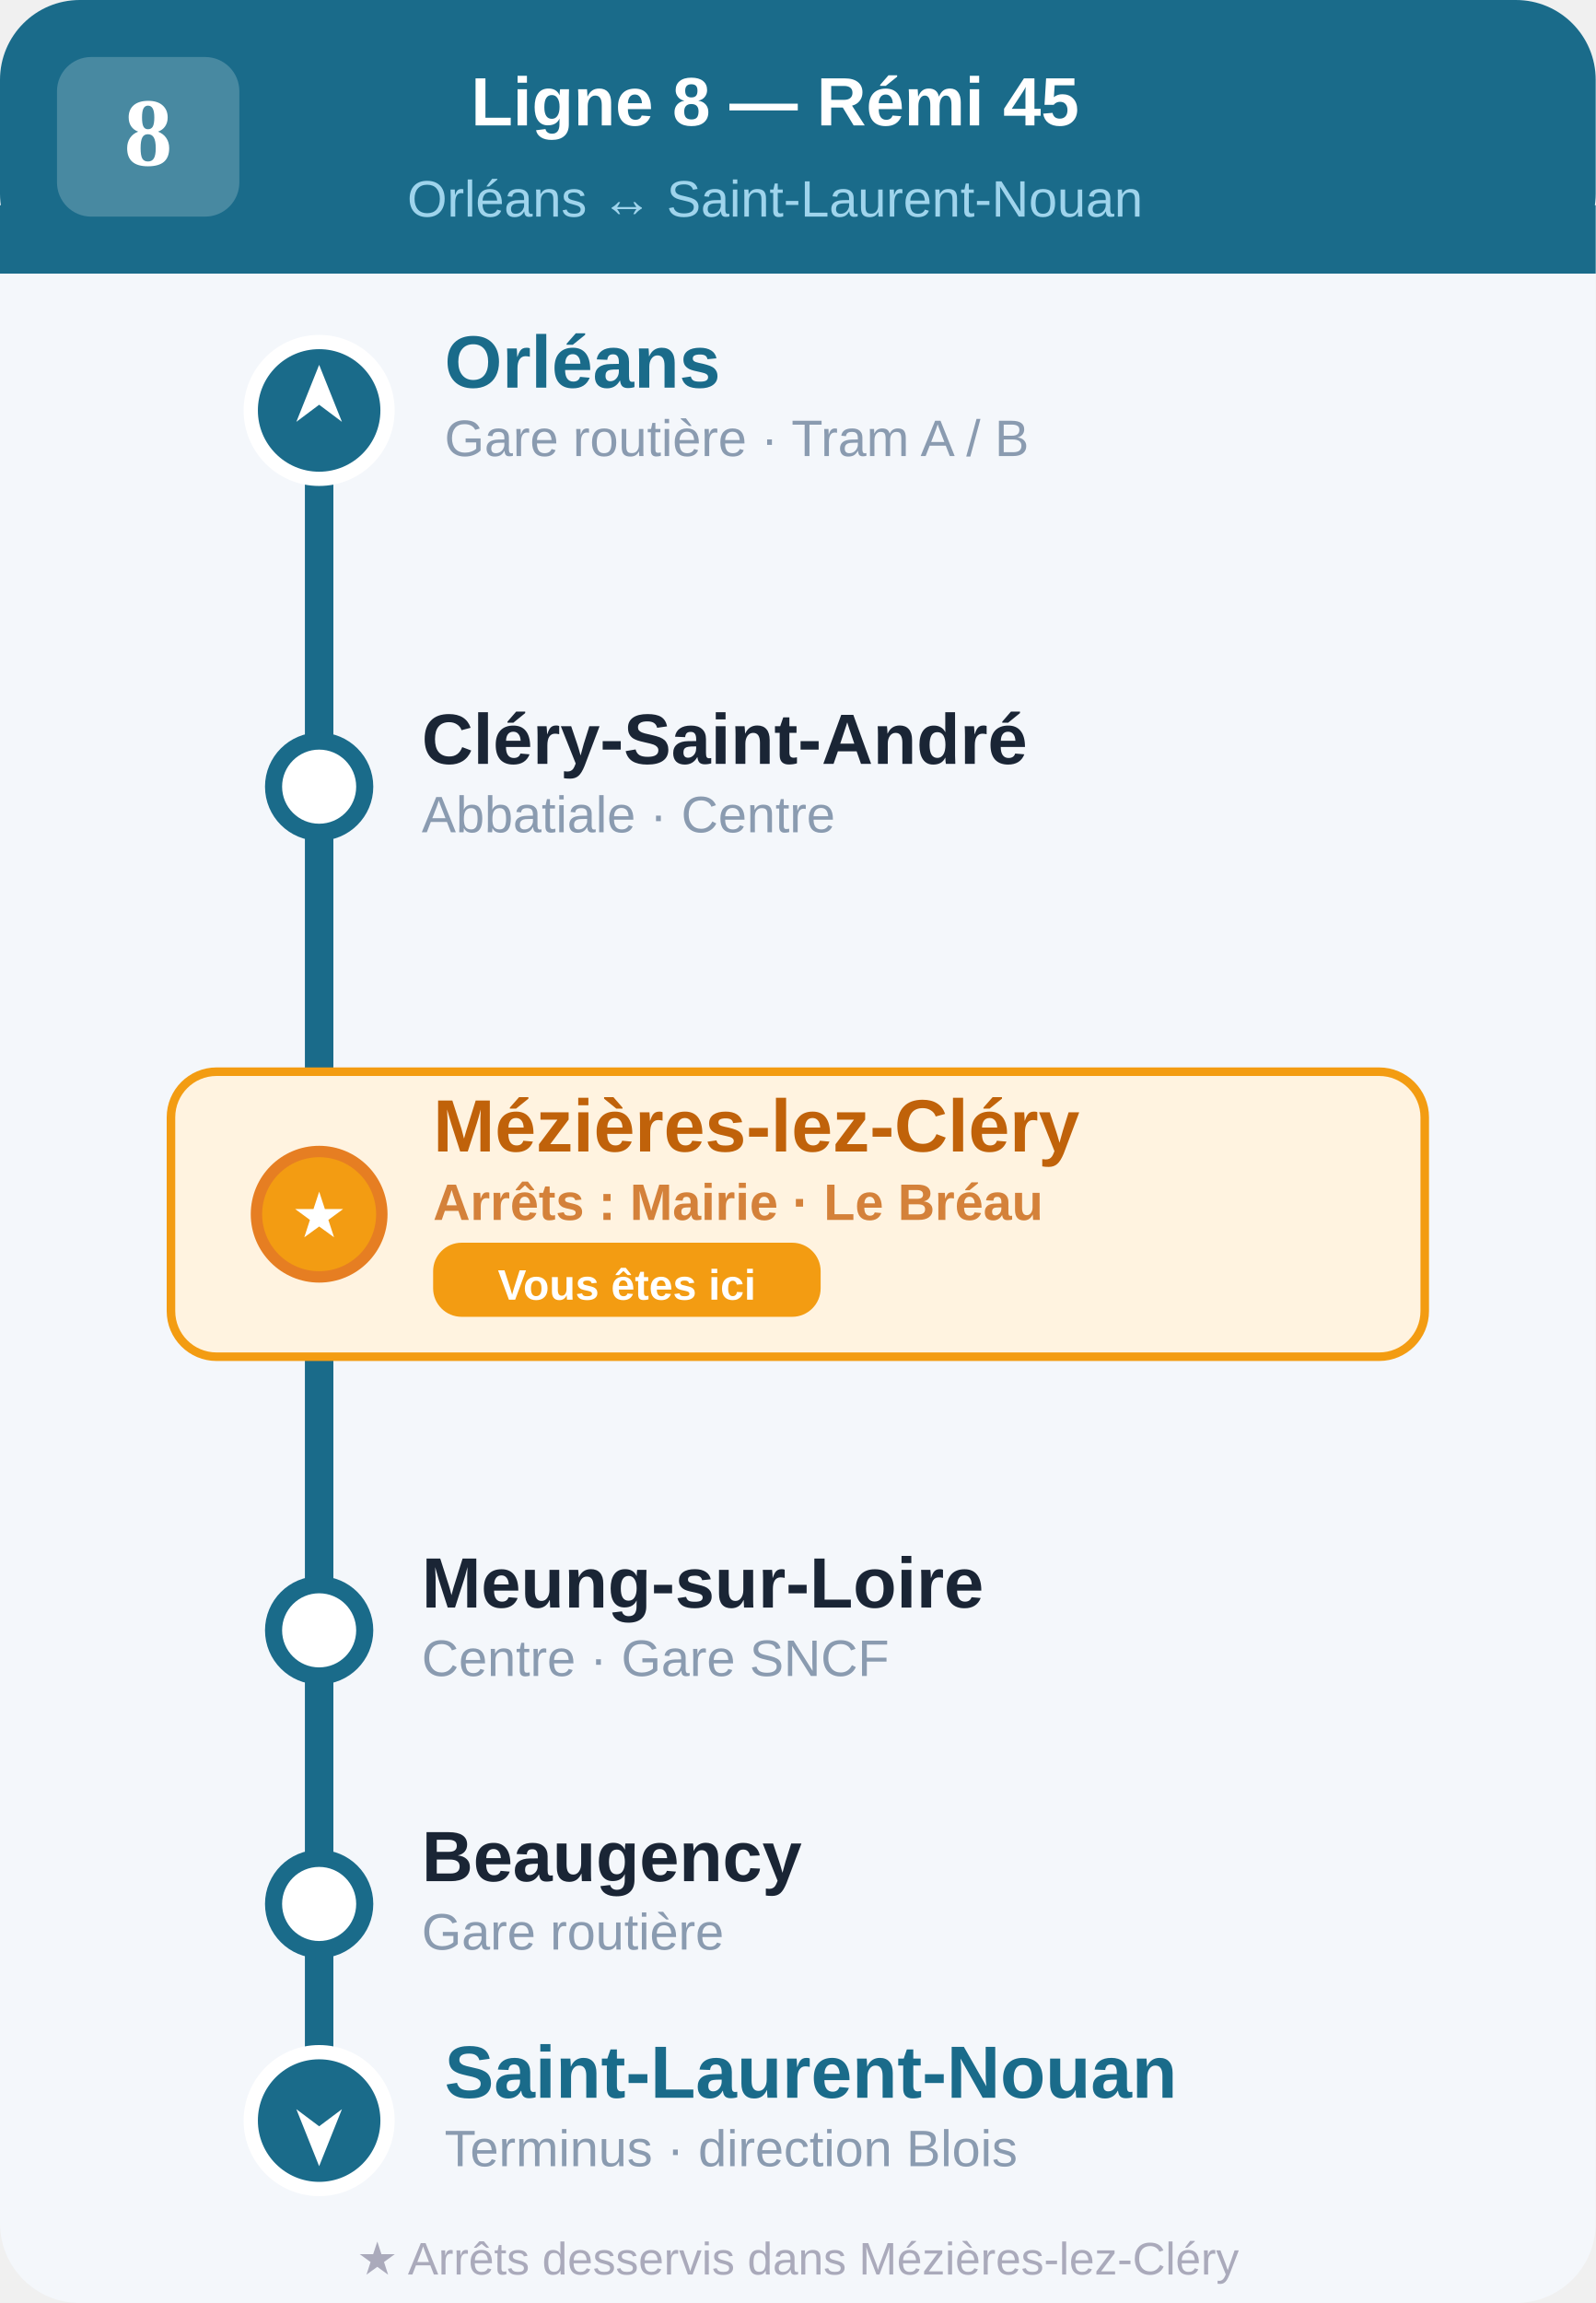
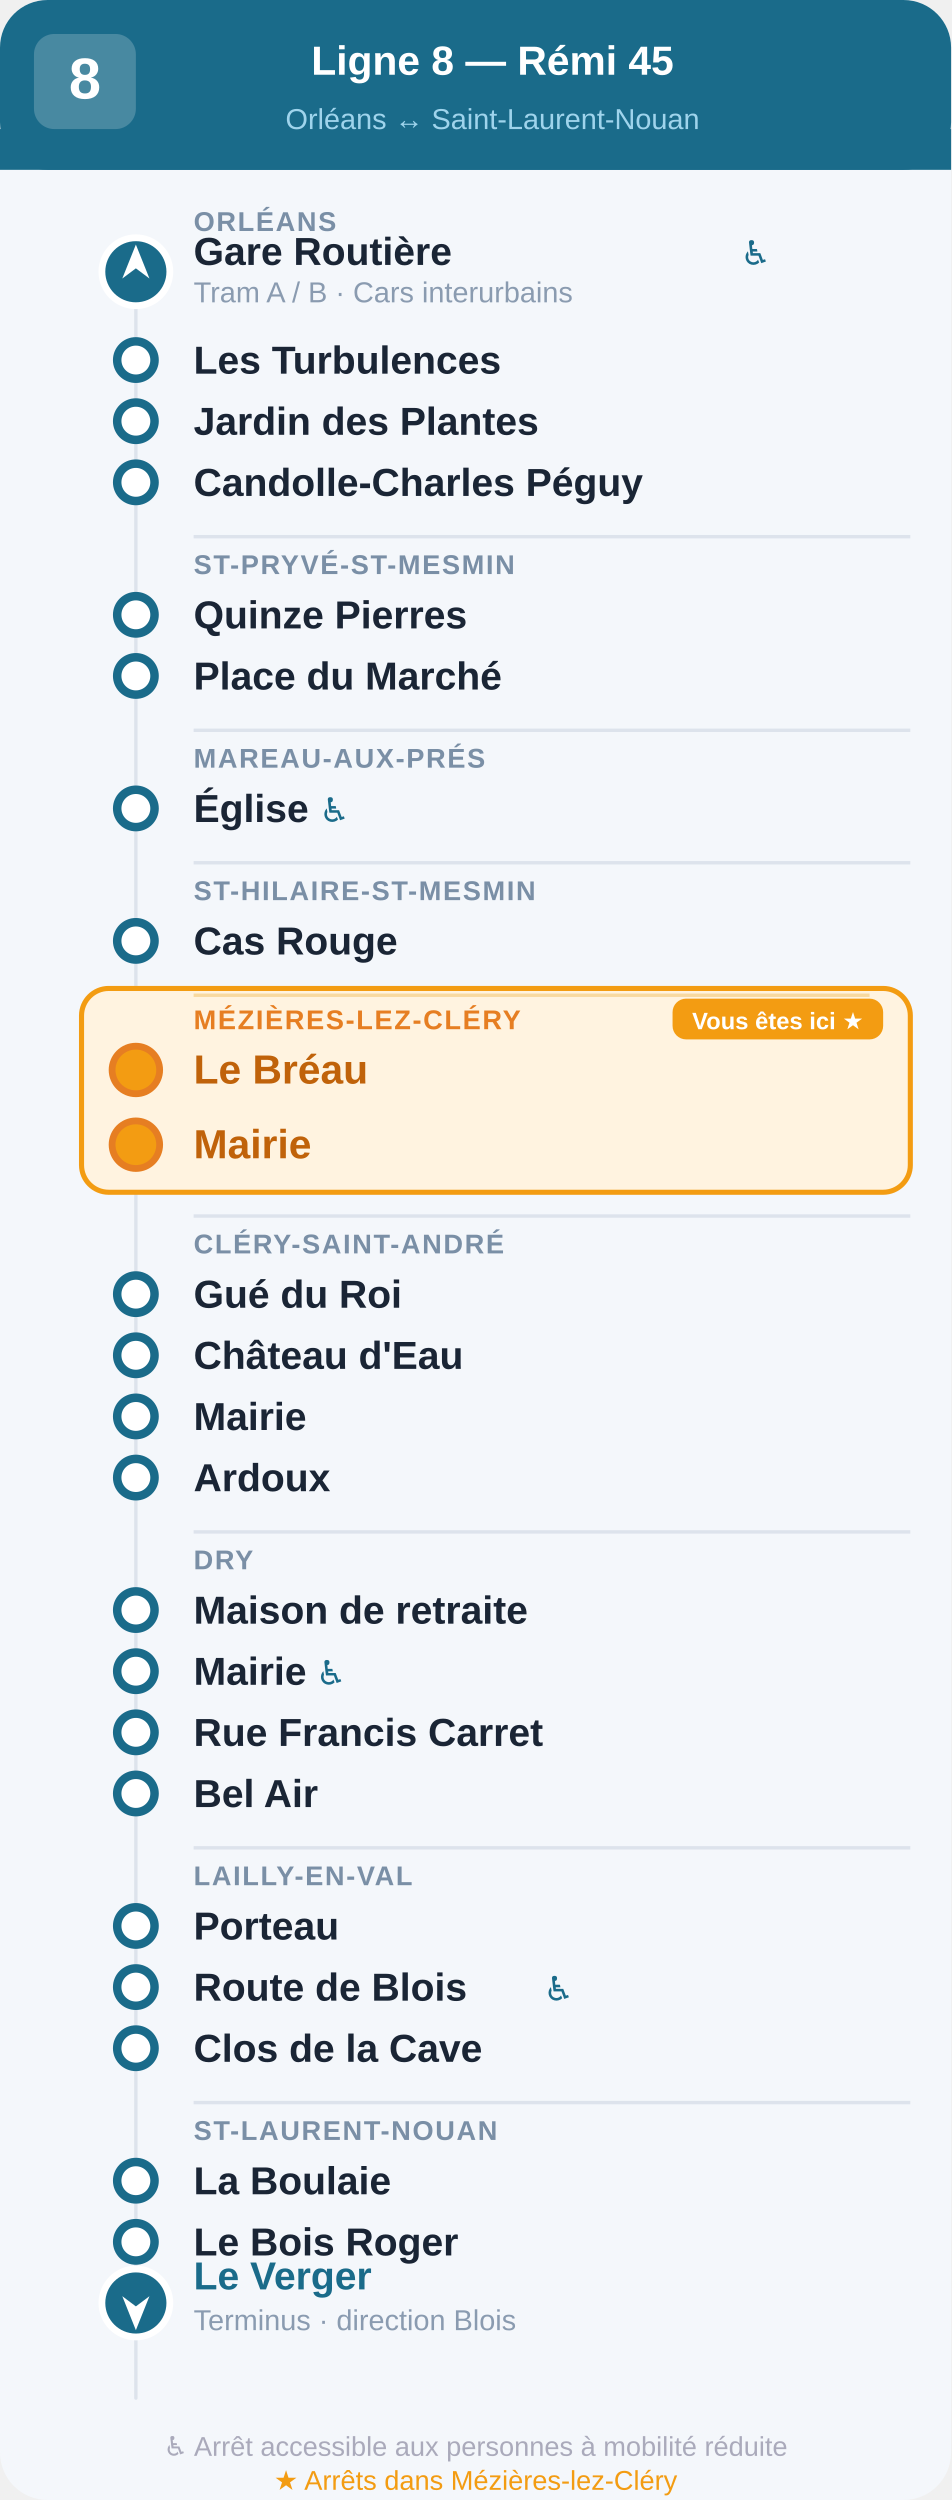
- <svg xmlns="http://www.w3.org/2000/svg" viewBox="0 0 280 404" role="img" aria-label="Plan ligne 8 Rémi — Saint-Laurent-Nouan ↔ Orléans">
+ <svg xmlns="http://www.w3.org/2000/svg" viewBox="0 0 280 736" role="img" aria-label="Plan ligne 8 Rémi — Orléans ↔ Saint-Laurent-Nouan, liste complète des arrêts">
  <defs>
    <style>
-       .stop-name { font: 700 12.5px Nunito, Arial, sans-serif; fill: #1a2535; }
-       .stop-sub  { font: 400 9px Nunito, Arial, sans-serif;  fill: #8a9bb0; }
-       .term-name { font: 800 13px Nunito, Arial, sans-serif; fill: #1a6b8a; }
-       .term-sub  { font: 400 9px Nunito, Arial, sans-serif;  fill: #8a9bb0; }
-       .ici-name  { font: 800 13px Nunito, Arial, sans-serif; fill: #c0620a; }
-       .ici-sub   { font: 600 9px Nunito, Arial, sans-serif;  fill: #d4813a; }
+       .com  { font: 700 8px Nunito,Arial,sans-serif; fill: #7a8fa6; letter-spacing:.06em; }
+       .stop { font: 600 11.5px Nunito,Arial,sans-serif; fill: #1a2535; }
+       .acc  { font: 600 11.5px Nunito,Arial,sans-serif; fill: #1a2535; }
+       .ici-stop { font: 700 12px Nunito,Arial,sans-serif; fill: #c0620a; }
+       .ici-com  { font: 700 8px Nunito,Arial,sans-serif; fill: #e67e22; letter-spacing:.06em; }
+       .sep  { stroke: #dde3ec; stroke-width:1; }
    </style>
  </defs>
-   <rect width="280" height="404" rx="14" fill="#f4f7fb" />
-   <rect x="0" y="0" width="280" height="48" rx="14" fill="#1a6b8a" />
-   <rect x="0" y="36" width="280" height="12" fill="#1a6b8a" />
-   <rect x="10" y="10" width="32" height="28" rx="6" fill="white" fill-opacity="0.2" />
-   <text x="26" y="29" text-anchor="middle" font="900 17px Arial" font-size="17" font-weight="900" fill="white">8</text>
-   <text x="136" y="22" text-anchor="middle" font-size="12" font-weight="800" fill="white" font-family="Nunito,Arial,sans-serif">Ligne 8 — Rémi 45</text>
-   <text x="136" y="38" text-anchor="middle" font-size="9" fill="#9fd4ec" font-family="Nunito,Arial,sans-serif">Orléans ↔ Saint-Laurent-Nouan</text>
-   <line x1="56" y1="72" x2="56" y2="372" stroke="#1a6b8a" stroke-width="5" stroke-linecap="round" />
-   <circle cx="56" cy="72" r="12" fill="#1a6b8a" stroke="white" stroke-width="2.5" />
-   <polygon points="56,64 60,74 56,71 52,74" fill="white" />
-   <text x="78" y="68" class="term-name">Orléans</text>
-   <text x="78" y="80" class="term-sub">Gare routière · Tram A / B</text>
-   <circle cx="56" cy="138" r="8" fill="white" stroke="#1a6b8a" stroke-width="3" />
-   <text x="74" y="134" class="stop-name">Cléry-Saint-André</text>
-   <text x="74" y="146" class="stop-sub">Abbatiale · Centre</text>
-   <rect x="30" y="188" width="220" height="50" rx="8" fill="#fff3e0" stroke="#f39c12" stroke-width="1.5" />
-   <circle cx="56" cy="213" r="11" fill="#f39c12" stroke="#e67e22" stroke-width="2" />
-   <text x="56" y="217" text-anchor="middle" font-size="11" font-weight="900" fill="white" font-family="Arial,sans-serif">★</text>
-   <text x="76" y="202" class="ici-name">Mézières-lez-Cléry</text>
-   <text x="76" y="214" class="ici-sub">Arrêts : Mairie · Le Bréau</text>
-   <circle cx="56" cy="286" r="8" fill="white" stroke="#1a6b8a" stroke-width="3" />
-   <text x="74" y="282" class="stop-name">Meung-sur-Loire</text>
-   <text x="74" y="294" class="stop-sub">Centre · Gare SNCF</text>
-   <circle cx="56" cy="334" r="8" fill="white" stroke="#1a6b8a" stroke-width="3" />
-   <text x="74" y="330" class="stop-name">Beaugency</text>
-   <text x="74" y="342" class="stop-sub">Gare routière</text>
-   <circle cx="56" cy="372" r="12" fill="#1a6b8a" stroke="white" stroke-width="2.5" />
-   <polygon points="56,380 60,370 56,373 52,370" fill="white" />
-   <text x="78" y="368" class="term-name">Saint-Laurent-Nouan</text>
-   <text x="78" y="380" class="term-sub">Terminus · direction Blois</text>
-   <rect x="76" y="218" width="68" height="13" rx="5" fill="#f39c12" />
-   <text x="110" y="228" text-anchor="middle" font-size="7.5" font-weight="700" fill="white" font-family="Nunito,Arial,sans-serif">Vous êtes ici</text>
-   <text x="140" y="399" text-anchor="middle" font-size="8" fill="#aab" font-family="Nunito,Arial,sans-serif">★ Arrêts desservis dans Mézières-lez-Cléry</text>
+   <rect width="280" height="736" rx="14" fill="#f4f7fb" />
+   <rect x="0" y="0" width="280" height="50" rx="14" fill="#1a6b8a" />
+   <rect x="0" y="38" width="280" height="12" fill="#1a6b8a" />
+   <rect x="10" y="10" width="30" height="28" rx="6" fill="white" fill-opacity="0.2" />
+   <text x="25" y="29" text-anchor="middle" font-size="17" font-weight="900" fill="white" font-family="Arial,sans-serif">8</text>
+   <text x="145" y="22" text-anchor="middle" font-size="12" font-weight="800" fill="white" font-family="Nunito,Arial,sans-serif">Ligne 8 — Rémi 45</text>
+   <text x="145" y="38" text-anchor="middle" font-size="8.5" fill="#9fd4ec" font-family="Nunito,Arial,sans-serif">Orléans ↔ Saint-Laurent-Nouan</text>
+   <line x1="40" y1="72" x2="40" y2="706" class="sep" stroke="#1a6b8a" stroke-width="4" stroke-linecap="round" />
+   <text x="57" y="68" class="com">ORLÉANS</text>
+   <circle cx="40" cy="80" r="10" fill="#1a6b8a" stroke="white" stroke-width="2" />
+   <polygon points="40,72 44,82 40,79 36,82" fill="white" />
+   <text x="57" y="78" class="stop">Gare Routière</text>
+   <text x="218" y="78" font-size="10" fill="#1a6b8a">♿</text>
+   <text x="57" y="89" style="font:400 8.5px Nunito,Arial,sans-serif;fill:#8a9bb0">Tram A / B · Cars interurbains</text>
+   <circle cx="40" cy="106" r="5.5" fill="white" stroke="#1a6b8a" stroke-width="2.5" />
+   <text x="57" y="110" class="stop">Les Turbulences</text>
+   <circle cx="40" cy="124" r="5.5" fill="white" stroke="#1a6b8a" stroke-width="2.5" />
+   <text x="57" y="128" class="stop">Jardin des Plantes</text>
+   <circle cx="40" cy="142" r="5.5" fill="white" stroke="#1a6b8a" stroke-width="2.5" />
+   <text x="57" y="146" class="stop">Candolle-Charles Péguy</text>
+   <line x1="57" y1="158" x2="268" y2="158" class="sep" />
+   <text x="57" y="169" class="com">ST-PRYVÉ-ST-MESMIN</text>
+   <circle cx="40" cy="181" r="5.5" fill="white" stroke="#1a6b8a" stroke-width="2.5" />
+   <text x="57" y="185" class="stop">Quinze Pierres</text>
+   <circle cx="40" cy="199" r="5.5" fill="white" stroke="#1a6b8a" stroke-width="2.5" />
+   <text x="57" y="203" class="stop">Place du Marché</text>
+   <line x1="57" y1="215" x2="268" y2="215" class="sep" />
+   <text x="57" y="226" class="com">MAREAU-AUX-PRÉS</text>
+   <circle cx="40" cy="238" r="5.5" fill="white" stroke="#1a6b8a" stroke-width="2.5" />
+   <text x="57" y="242" class="stop">Église</text>
+   <text x="94" y="242" font-size="10" fill="#1a6b8a">♿</text>
+   <line x1="57" y1="254" x2="268" y2="254" class="sep" />
+   <text x="57" y="265" class="com">ST-HILAIRE-ST-MESMIN</text>
+   <circle cx="40" cy="277" r="5.5" fill="white" stroke="#1a6b8a" stroke-width="2.5" />
+   <text x="57" y="281" class="stop">Cas Rouge</text>
+   <rect x="24" y="291" width="244" height="60" rx="8" fill="#fff3e0" stroke="#f39c12" stroke-width="1.5" />
+   <line x1="57" y1="293" x2="256" y2="293" stroke="#f8d9a0" stroke-width="1" />
+   <text x="57" y="303" class="ici-com">MÉZIÈRES-LEZ-CLÉRY</text>
+   <rect x="198" y="294" width="62" height="12" rx="4" fill="#f39c12" />
+   <text x="229" y="303" text-anchor="middle" font-size="7" font-weight="700" fill="white" font-family="Nunito,Arial,sans-serif">Vous êtes ici ★</text>
+   <circle cx="40" cy="315" r="7" fill="#f39c12" stroke="#e67e22" stroke-width="2" />
+   <text x="57" y="319" class="ici-stop">Le Bréau</text>
+   <circle cx="40" cy="337" r="7" fill="#f39c12" stroke="#e67e22" stroke-width="2" />
+   <text x="57" y="341" class="ici-stop">Mairie</text>
+   <line x1="57" y1="358" x2="268" y2="358" class="sep" />
+   <text x="57" y="369" class="com">CLÉRY-SAINT-ANDRÉ</text>
+   <circle cx="40" cy="381" r="5.5" fill="white" stroke="#1a6b8a" stroke-width="2.5" />
+   <text x="57" y="385" class="stop">Gué du Roi</text>
+   <circle cx="40" cy="399" r="5.5" fill="white" stroke="#1a6b8a" stroke-width="2.5" />
+   <text x="57" y="403" class="stop">Château d'Eau</text>
+   <circle cx="40" cy="417" r="5.5" fill="white" stroke="#1a6b8a" stroke-width="2.5" />
+   <text x="57" y="421" class="stop">Mairie</text>
+   <circle cx="40" cy="435" r="5.5" fill="white" stroke="#1a6b8a" stroke-width="2.5" />
+   <text x="57" y="439" class="stop">Ardoux</text>
+   <line x1="57" y1="451" x2="268" y2="451" class="sep" />
+   <text x="57" y="462" class="com">DRY</text>
+   <circle cx="40" cy="474" r="5.5" fill="white" stroke="#1a6b8a" stroke-width="2.5" />
+   <text x="57" y="478" class="stop">Maison de retraite</text>
+   <circle cx="40" cy="492" r="5.5" fill="white" stroke="#1a6b8a" stroke-width="2.5" />
+   <text x="57" y="496" class="stop">Mairie</text>
+   <text x="93" y="496" font-size="10" fill="#1a6b8a">♿</text>
+   <circle cx="40" cy="510" r="5.5" fill="white" stroke="#1a6b8a" stroke-width="2.5" />
+   <text x="57" y="514" class="stop">Rue Francis Carret</text>
+   <circle cx="40" cy="528" r="5.5" fill="white" stroke="#1a6b8a" stroke-width="2.5" />
+   <text x="57" y="532" class="stop">Bel Air</text>
+   <line x1="57" y1="544" x2="268" y2="544" class="sep" />
+   <text x="57" y="555" class="com">LAILLY-EN-VAL</text>
+   <circle cx="40" cy="567" r="5.5" fill="white" stroke="#1a6b8a" stroke-width="2.5" />
+   <text x="57" y="571" class="stop">Porteau</text>
+   <circle cx="40" cy="585" r="5.5" fill="white" stroke="#1a6b8a" stroke-width="2.5" />
+   <text x="57" y="589" class="stop">Route de Blois</text>
+   <text x="160" y="589" font-size="10" fill="#1a6b8a">♿</text>
+   <circle cx="40" cy="603" r="5.5" fill="white" stroke="#1a6b8a" stroke-width="2.5" />
+   <text x="57" y="607" class="stop">Clos de la Cave</text>
+   <line x1="57" y1="619" x2="268" y2="619" class="sep" />
+   <text x="57" y="630" class="com">ST-LAURENT-NOUAN</text>
+   <circle cx="40" cy="642" r="5.5" fill="white" stroke="#1a6b8a" stroke-width="2.5" />
+   <text x="57" y="646" class="stop">La Boulaie</text>
+   <circle cx="40" cy="660" r="5.5" fill="white" stroke="#1a6b8a" stroke-width="2.5" />
+   <text x="57" y="664" class="stop">Le Bois Roger</text>
+   <circle cx="40" cy="678" r="10" fill="#1a6b8a" stroke="white" stroke-width="2" />
+   <polygon points="40,686 44,676 40,679 36,676" fill="white" />
+   <text x="57" y="674" class="stop" style="fill:#1a6b8a;font-weight:800">Le Verger</text>
+   <text x="57" y="686" style="font:400 8.5px Nunito,Arial,sans-serif;fill:#8a9bb0">Terminus · direction Blois</text>
+   <text x="140" y="723" text-anchor="middle" font-size="8" fill="#aab" font-family="Nunito,Arial,sans-serif">♿ Arrêt accessible aux personnes à mobilité réduite</text>
+   <text x="140" y="733" text-anchor="middle" font-size="8" fill="#f39c12" font-family="Nunito,Arial,sans-serif">★ Arrêts dans Mézières-lez-Cléry</text>
</svg>
